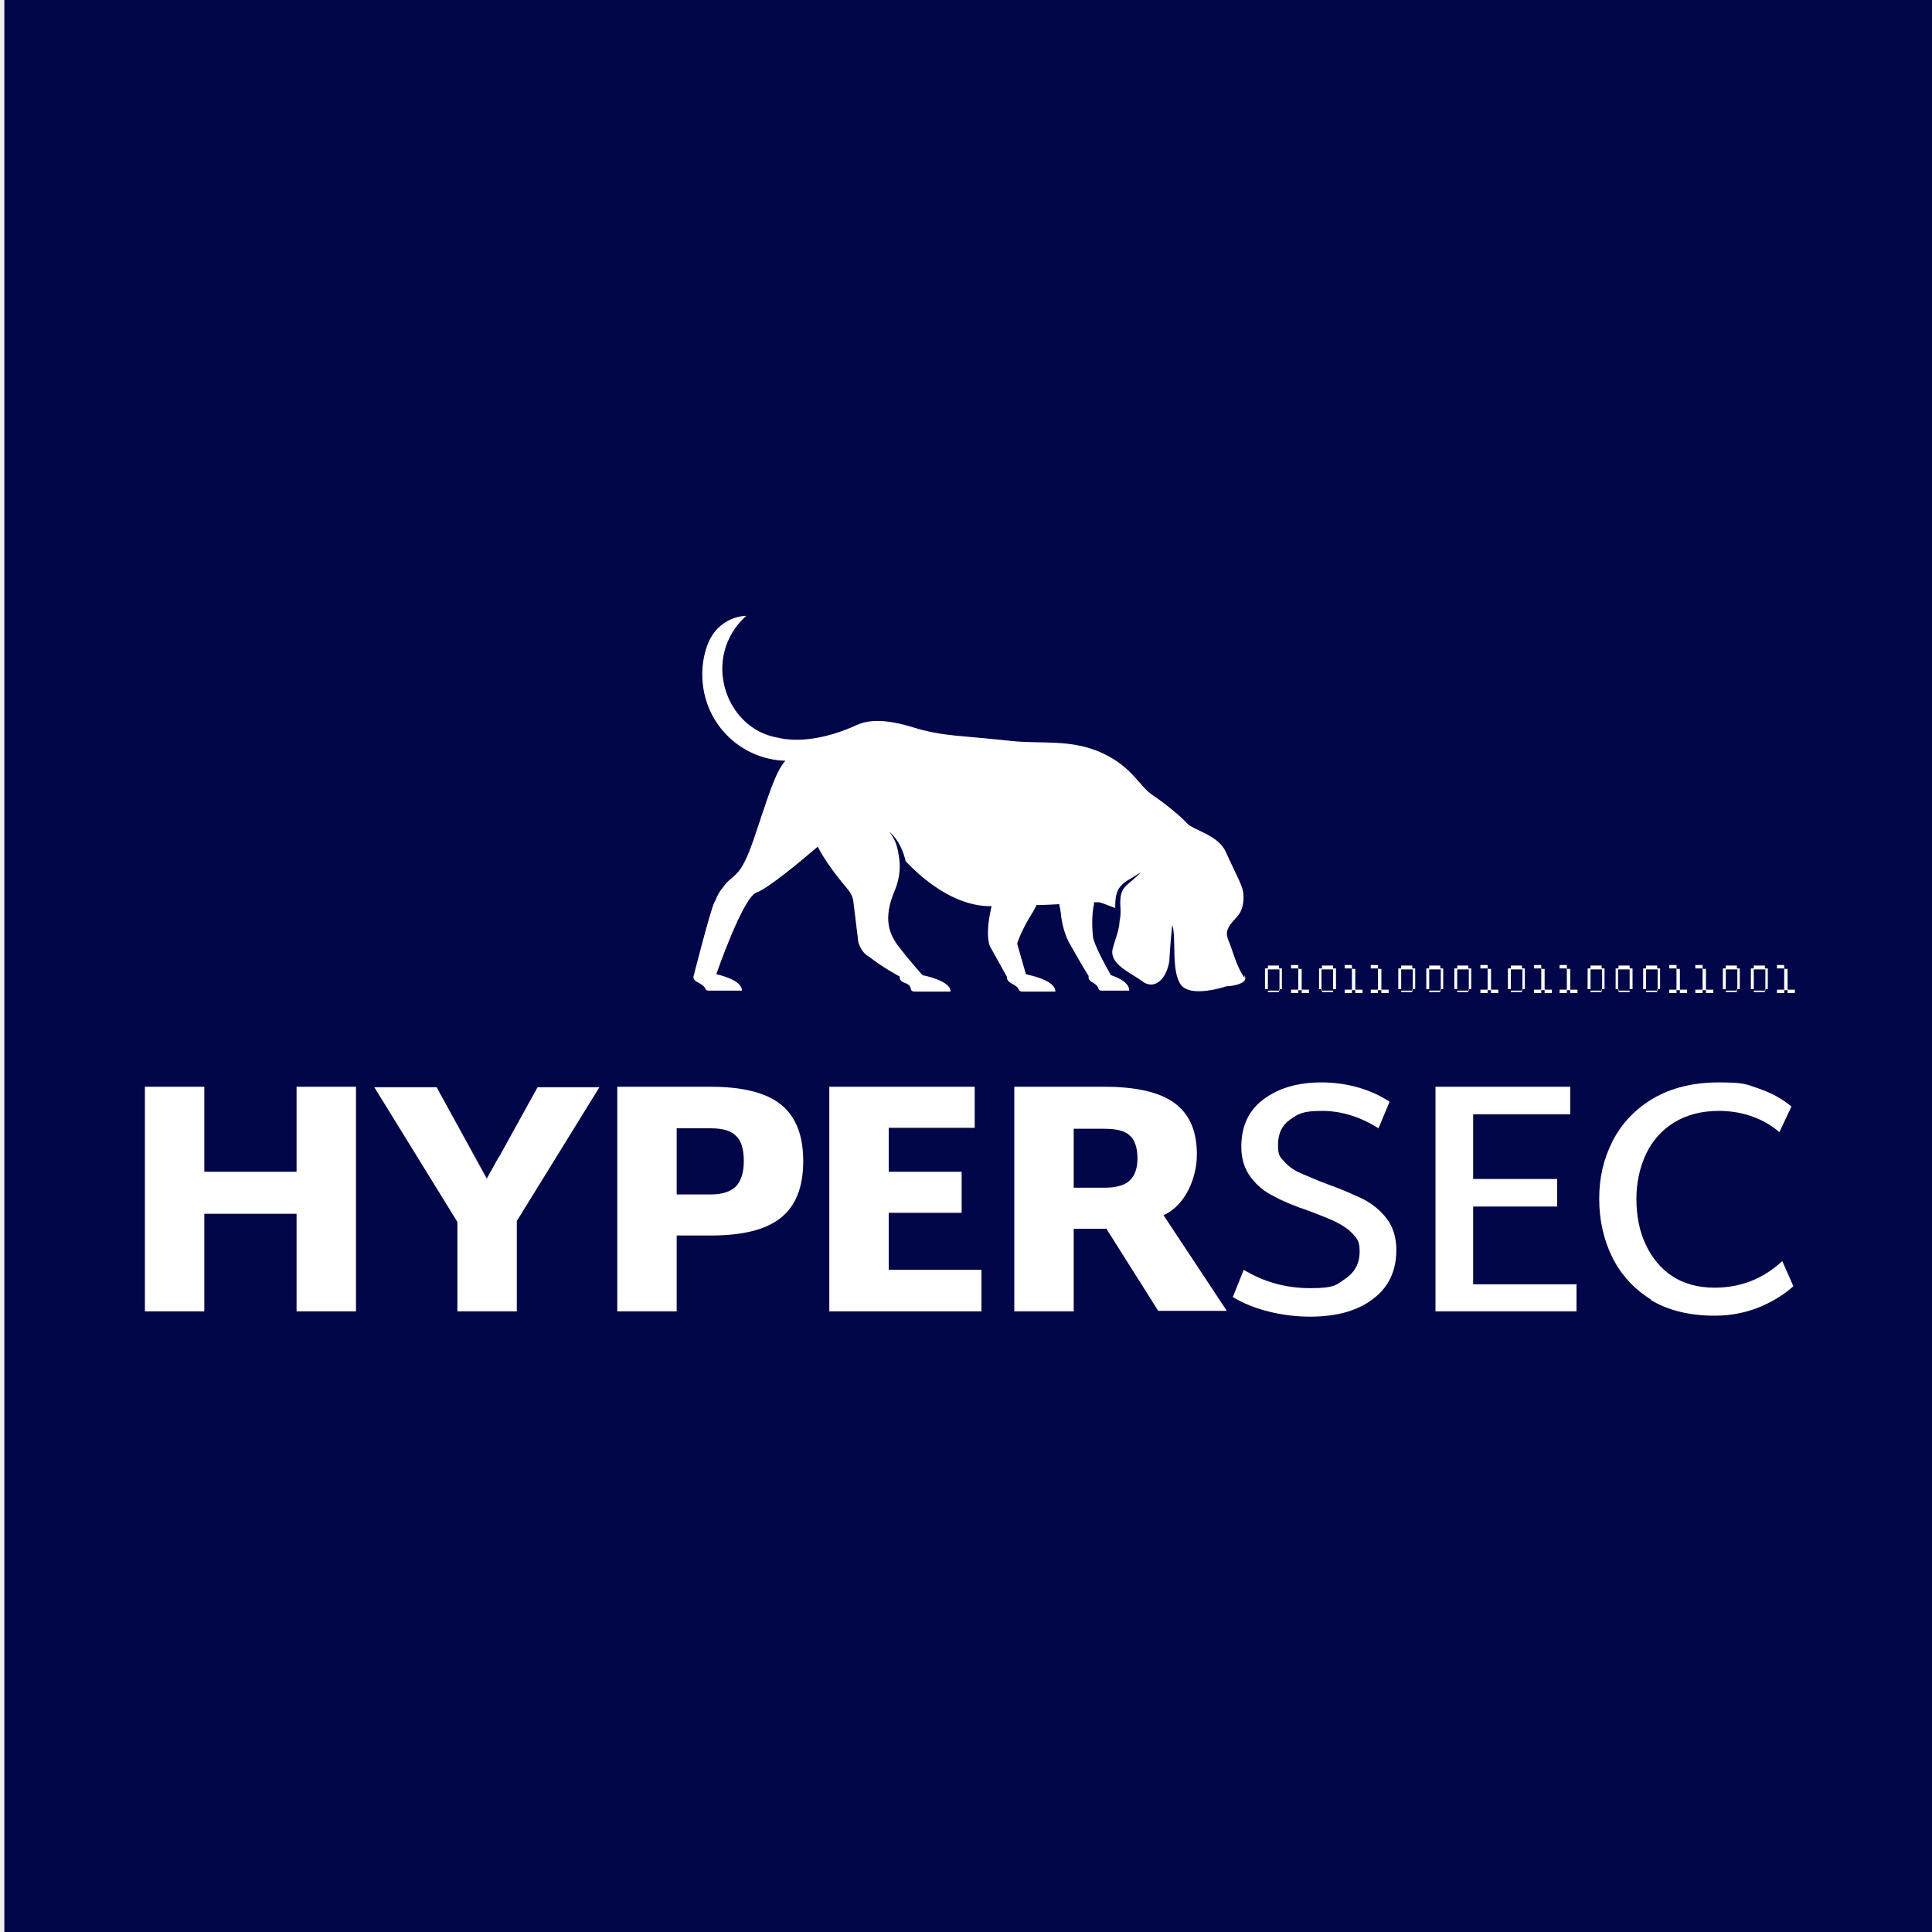
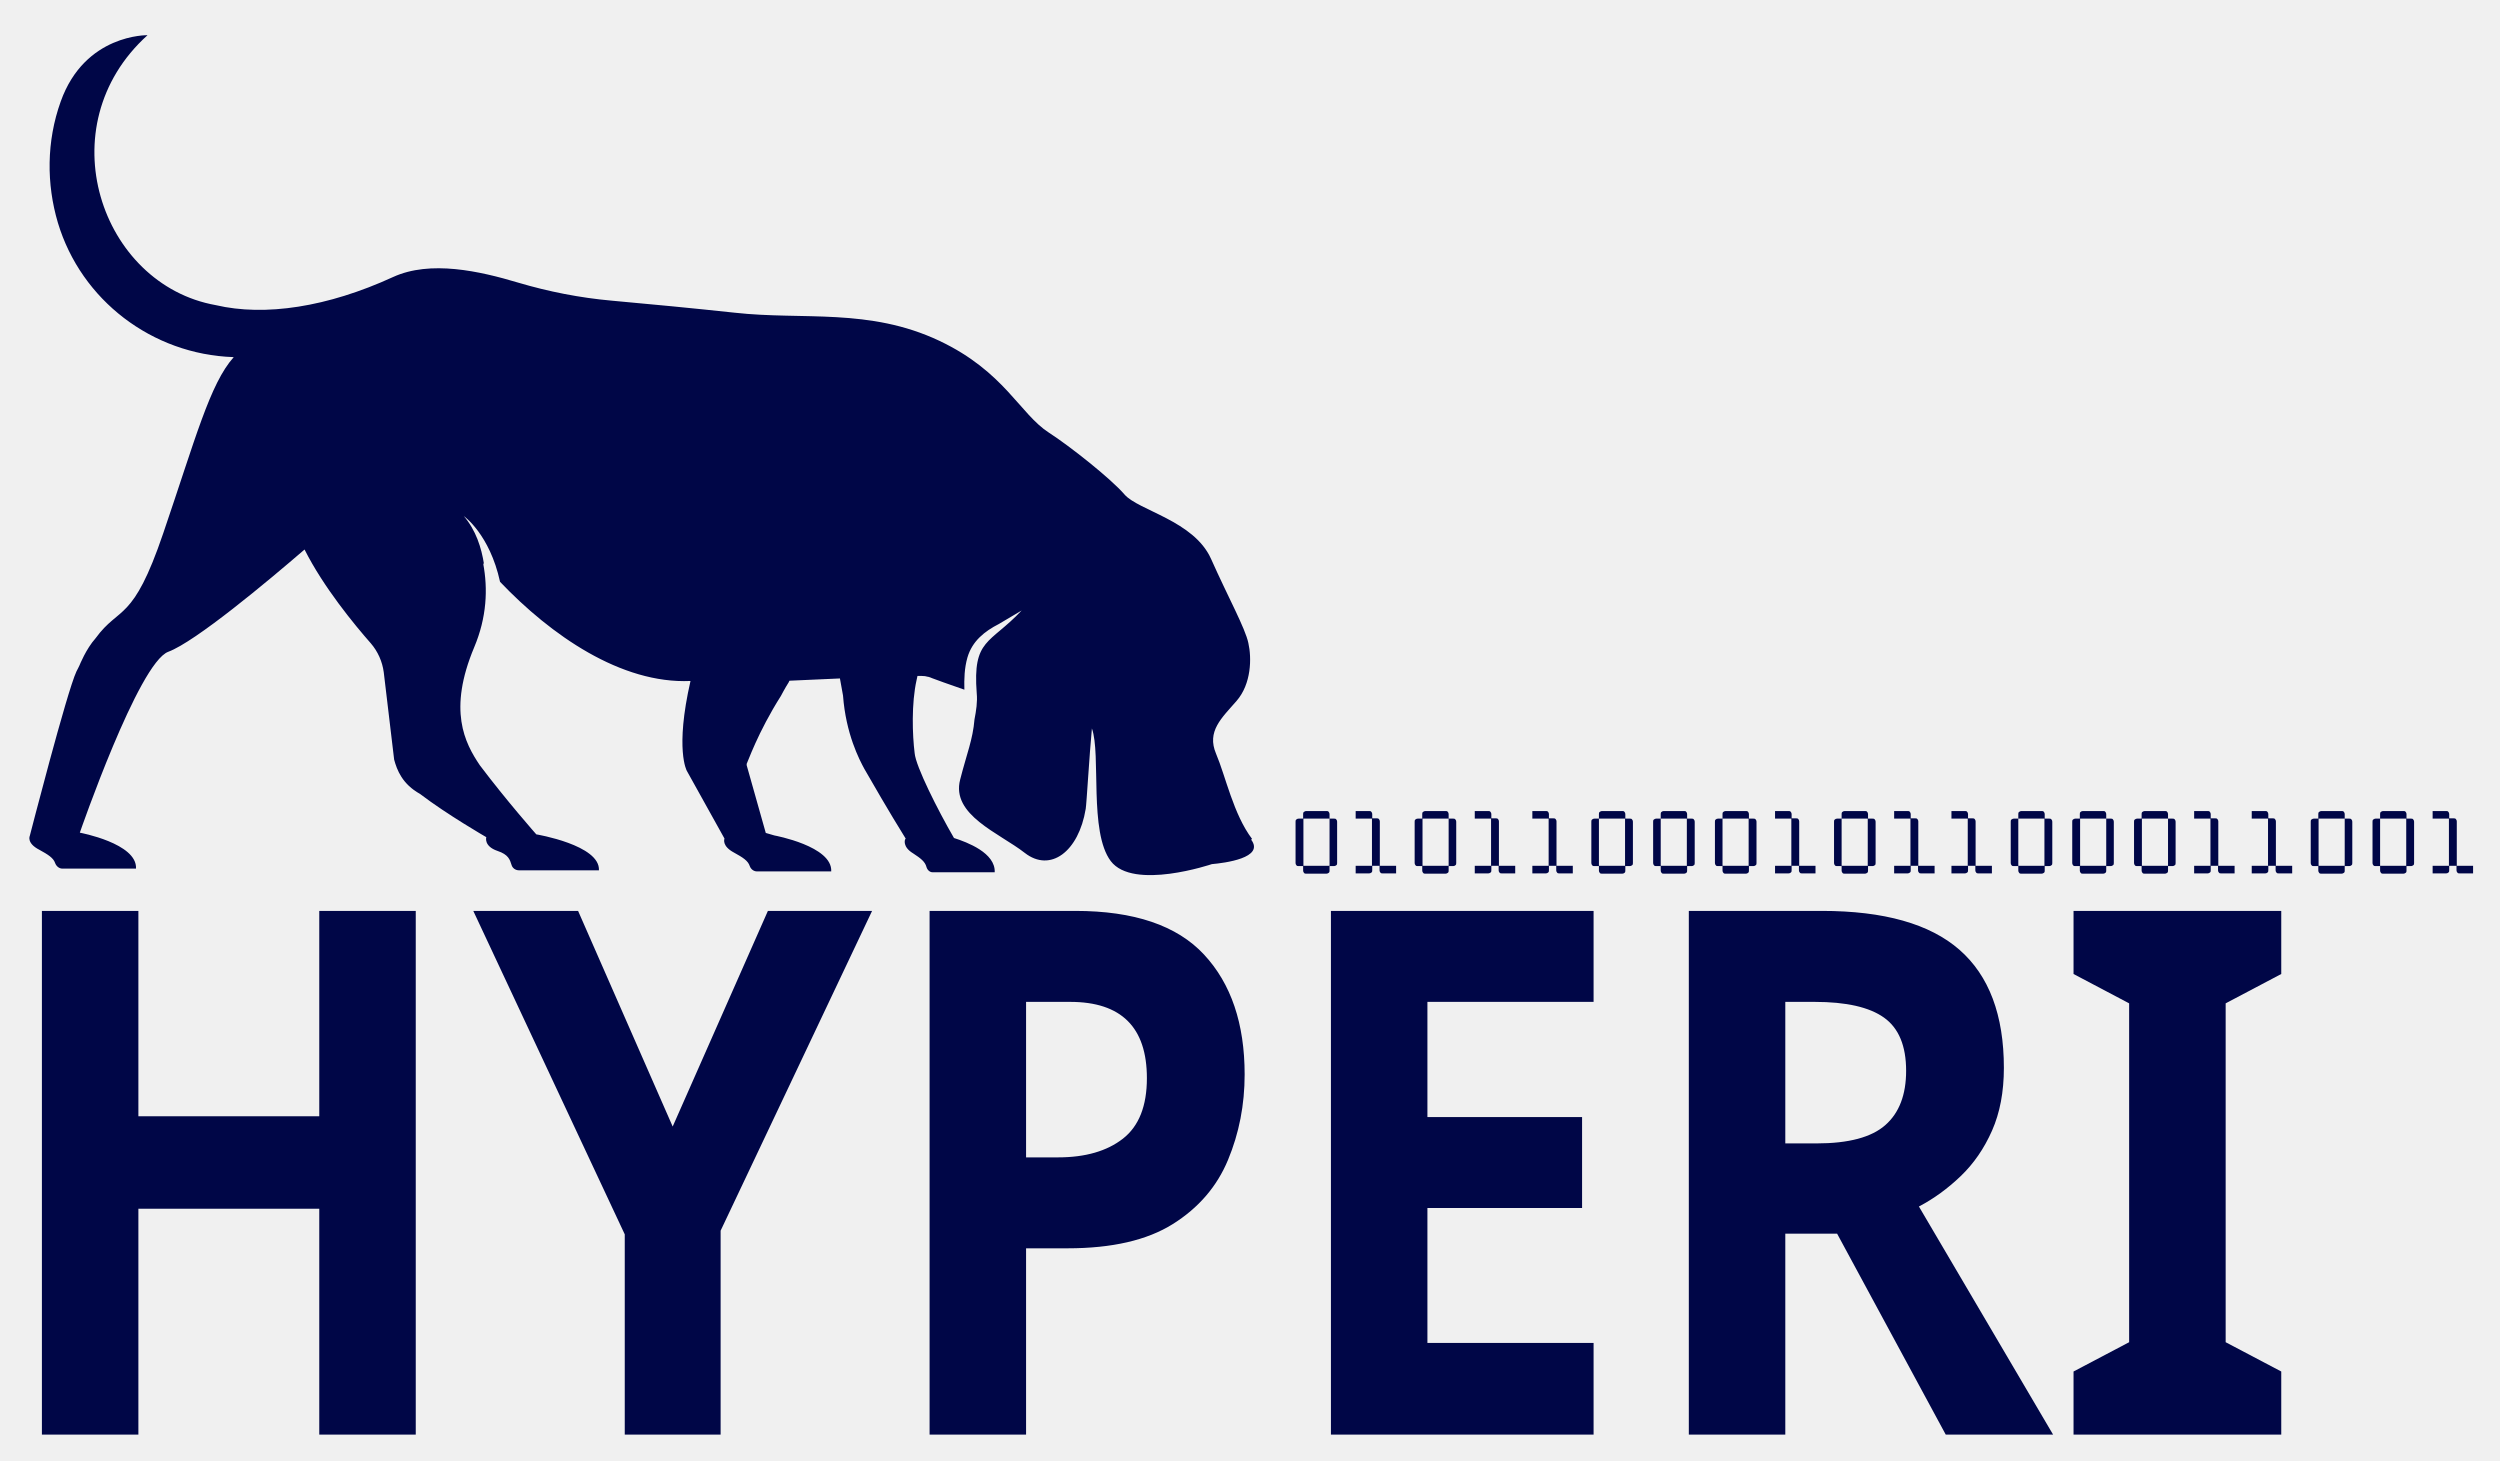
- <svg xmlns="http://www.w3.org/2000/svg" id="Layer_1" version="1.1" viewBox="0 0 400 400">
-   <defs>
-     <style>
+ <svg xmlns="http://www.w3.org/2000/svg" id="Layer_1" version="1.1" viewBox="0 0 890 520" width="890" height="520">
+   <defs id="defs1">
+     <rect x="264.989" y="320.694" width="419.089" height="197.831" id="rect31" />
+     <style id="style1">
      .st0 {
        fill: #000647;
      }
- 
-       .st1 {
-         fill: #fff;
-       }
    </style>
  </defs>
-   <rect class="st0" x=".9" y="0" width="399.9" height="400.1" />
-   <g>
-     <g>
-       <path class="st1" d="M264.6,199.9c0,0,.2,0,.2,0,0,0,0,.1,0,.2v.4h.4c0,0,.2,0,.2,0,0,0,0,.1,0,.2v3.9c0,0,0,.2,0,.2s-.1,0-.2,0h-.4v.4c0,0,0,.2,0,.2s-.1,0-.2,0h-1.9c0,0-.2,0-.2,0,0,0,0-.1,0-.2v-.4h-.4c0,0-.2,0-.2,0,0,0,0-.1,0-.2v-3.9c0,0,0-.2,0-.2s.1,0,.2,0h.4v-.4c0,0,0-.2,0-.2s.1,0,.2,0h1.9ZM264.9,205.1v-4.4h-2.4v4.4h2.4Z" />
-       <path class="st1" d="M268.9,200.6h.4c0,0,.2,0,.2,0,0,0,0,.1,0,.2v4.1h1.5v.7h-1.3c0,0-.2,0-.2,0,0,0,0-.1,0-.2v-.4h-.7v.4c0,0,0,.2,0,.2s-.1,0-.2,0h-1.3v-.7h1.5v-4.4h-1.5v-.7h1.3c0,0,.2,0,.2,0,0,0,0,.1,0,.2v.4Z" />
-       <path class="st1" d="M275.8,199.9c0,0,.2,0,.2,0,0,0,0,.1,0,.2v.4h.4c0,0,.2,0,.2,0,0,0,0,.1,0,.2v3.9c0,0,0,.2,0,.2s-.1,0-.2,0h-.4v.4c0,0,0,.2,0,.2s-.1,0-.2,0h-1.9c0,0-.2,0-.2,0,0,0,0-.1,0-.2v-.4h-.4c0,0-.2,0-.2,0,0,0,0-.1,0-.2v-3.9c0,0,0-.2,0-.2s.1,0,.2,0h.4v-.4c0,0,0-.2,0-.2s.1,0,.2,0h1.9ZM276,205.1v-4.4h-2.4v4.4h2.4Z" />
-       <path class="st1" d="M280,200.6h.4c0,0,.2,0,.2,0,0,0,0,.1,0,.2v4.1h1.5v.7h-1.3c0,0-.2,0-.2,0,0,0,0-.1,0-.2v-.4h-.7v.4c0,0,0,.2,0,.2s-.1,0-.2,0h-1.3v-.7h1.5v-4.4h-1.5v-.7h1.3c0,0,.2,0,.2,0,0,0,0,.1,0,.2v.4Z" />
-       <path class="st1" d="M285.4,200.6h.4c0,0,.2,0,.2,0,0,0,0,.1,0,.2v4.1h1.5v.7h-1.3c0,0-.2,0-.2,0,0,0,0-.1,0-.2v-.4h-.7v.4c0,0,0,.2,0,.2s-.1,0-.2,0h-1.3v-.7h1.5v-4.4h-1.5v-.7h1.3c0,0,.2,0,.2,0,0,0,0,.1,0,.2v.4Z" />
-       <path class="st1" d="M292.2,199.9c0,0,.2,0,.2,0,0,0,0,.1,0,.2v.4h.4c0,0,.2,0,.2,0,0,0,0,.1,0,.2v3.9c0,0,0,.2,0,.2s-.1,0-.2,0h-.4v.4c0,0,0,.2,0,.2s-.1,0-.2,0h-1.9c0,0-.2,0-.2,0,0,0,0-.1,0-.2v-.4h-.4c0,0-.2,0-.2,0,0,0,0-.1,0-.2v-3.9c0,0,0-.2,0-.2s.1,0,.2,0h.4v-.4c0,0,0-.2,0-.2s.1,0,.2,0h1.9ZM292.5,205.1v-4.4h-2.4v4.4h2.4Z" />
-       <path class="st1" d="M298,199.9c0,0,.2,0,.2,0,0,0,0,.1,0,.2v.4h.4c0,0,.2,0,.2,0,0,0,0,.1,0,.2v3.9c0,0,0,.2,0,.2s-.1,0-.2,0h-.4v.4c0,0,0,.2,0,.2s-.1,0-.2,0h-1.9c0,0-.2,0-.2,0,0,0,0-.1,0-.2v-.4h-.4c0,0-.2,0-.2,0,0,0,0-.1,0-.2v-3.9c0,0,0-.2,0-.2s.1,0,.2,0h.4v-.4c0,0,0-.2,0-.2s.1,0,.2,0h1.9ZM298.3,205.1v-4.4h-2.4v4.4h2.4Z" />
-       <path class="st1" d="M303.8,199.9c0,0,.2,0,.2,0,0,0,0,.1,0,.2v.4h.4c0,0,.2,0,.2,0,0,0,0,.1,0,.2v3.9c0,0,0,.2,0,.2s-.1,0-.2,0h-.4v.4c0,0,0,.2,0,.2s-.1,0-.2,0h-1.9c0,0-.2,0-.2,0,0,0,0-.1,0-.2v-.4h-.4c0,0-.2,0-.2,0,0,0,0-.1,0-.2v-3.9c0,0,0-.2,0-.2s.1,0,.2,0h.4v-.4c0,0,0-.2,0-.2s.1,0,.2,0h1.9ZM304.1,205.1v-4.4h-2.4v4.4h2.4Z" />
-       <path class="st1" d="M308.1,200.6h.4c0,0,.2,0,.2,0,0,0,0,.1,0,.2v4.1h1.5v.7h-1.3c0,0-.2,0-.2,0,0,0,0-.1,0-.2v-.4h-.7v.4c0,0,0,.2,0,.2s-.1,0-.2,0h-1.3v-.7h1.5v-4.4h-1.5v-.7h1.3c0,0,.2,0,.2,0,0,0,0,.1,0,.2v.4Z" />
-       <path class="st1" d="M314.9,199.9c0,0,.2,0,.2,0,0,0,0,.1,0,.2v.4h.4c0,0,.2,0,.2,0,0,0,0,.1,0,.2v3.9c0,0,0,.2,0,.2s-.1,0-.2,0h-.4v.4c0,0,0,.2,0,.2s-.1,0-.2,0h-1.9c0,0-.2,0-.2,0,0,0,0-.1,0-.2v-.4h-.4c0,0-.2,0-.2,0,0,0,0-.1,0-.2v-3.9c0,0,0-.2,0-.2s.1,0,.2,0h.4v-.4c0,0,0-.2,0-.2s.1,0,.2,0h1.9ZM315.2,205.1v-4.4h-2.4v4.4h2.4Z" />
-       <path class="st1" d="M319.2,200.6h.4c0,0,.2,0,.2,0,0,0,0,.1,0,.2v4.1h1.5v.7h-1.3c0,0-.2,0-.2,0,0,0,0-.1,0-.2v-.4h-.7v.4c0,0,0,.2,0,.2s-.1,0-.2,0h-1.3v-.7h1.5v-4.4h-1.5v-.7h1.3c0,0,.2,0,.2,0,0,0,0,.1,0,.2v.4Z" />
-       <path class="st1" d="M324.5,200.6h.4c0,0,.2,0,.2,0,0,0,0,.1,0,.2v4.1h1.5v.7h-1.3c0,0-.2,0-.2,0,0,0,0-.1,0-.2v-.4h-.7v.4c0,0,0,.2,0,.2s-.1,0-.2,0h-1.3v-.7h1.5v-4.4h-1.5v-.7h1.3c0,0,.2,0,.2,0,0,0,0,.1,0,.2v.4Z" />
-       <path class="st1" d="M331.4,199.9c0,0,.2,0,.2,0,0,0,0,.1,0,.2v.4h.4c0,0,.2,0,.2,0,0,0,0,.1,0,.2v3.9c0,0,0,.2,0,.2s-.1,0-.2,0h-.4v.4c0,0,0,.2,0,.2s-.1,0-.2,0h-1.9c0,0-.2,0-.2,0,0,0,0-.1,0-.2v-.4h-.4c0,0-.2,0-.2,0,0,0,0-.1,0-.2v-3.9c0,0,0-.2,0-.2s.1,0,.2,0h.4v-.4c0,0,0-.2,0-.2s.1,0,.2,0h1.9ZM331.7,205.1v-4.4h-2.4v4.4h2.4Z" />
-       <path class="st1" d="M337.2,199.9c0,0,.2,0,.2,0,0,0,0,.1,0,.2v.4h.4c0,0,.2,0,.2,0,0,0,0,.1,0,.2v3.9c0,0,0,.2,0,.2s-.1,0-.2,0h-.4v.4c0,0,0,.2,0,.2s-.1,0-.2,0h-1.9c0,0-.2,0-.2,0,0,0,0-.1,0-.2v-.4h-.4c0,0-.2,0-.2,0,0,0,0-.1,0-.2v-3.9c0,0,0-.2,0-.2s.1,0,.2,0h.4v-.4c0,0,0-.2,0-.2s.1,0,.2,0h1.9ZM337.4,205.1v-4.4h-2.4v4.4h2.4Z" />
-       <path class="st1" d="M342.9,199.9c0,0,.2,0,.2,0,0,0,0,.1,0,.2v.4h.4c0,0,.2,0,.2,0,0,0,0,.1,0,.2v3.9c0,0,0,.2,0,.2s-.1,0-.2,0h-.4v.4c0,0,0,.2,0,.2s-.1,0-.2,0h-1.9c0,0-.2,0-.2,0,0,0,0-.1,0-.2v-.4h-.4c0,0-.2,0-.2,0,0,0,0-.1,0-.2v-3.9c0,0,0-.2,0-.2s.1,0,.2,0h.4v-.4c0,0,0-.2,0-.2s.1,0,.2,0h1.9ZM343.2,205.1v-4.4h-2.4v4.4h2.4Z" />
-       <path class="st1" d="M347.2,200.6h.4c0,0,.2,0,.2,0,0,0,0,.1,0,.2v4.1h1.5v.7h-1.3c0,0-.2,0-.2,0,0,0,0-.1,0-.2v-.4h-.7v.4c0,0,0,.2,0,.2s-.1,0-.2,0h-1.3v-.7h1.5v-4.4h-1.5v-.7h1.3c0,0,.2,0,.2,0,0,0,0,.1,0,.2v.4Z" />
-       <path class="st1" d="M352.6,200.6h.4c0,0,.2,0,.2,0,0,0,0,.1,0,.2v4.1h1.5v.7h-1.3c0,0-.2,0-.2,0,0,0,0-.1,0-.2v-.4h-.7v.4c0,0,0,.2,0,.2s-.1,0-.2,0h-1.3v-.7h1.5v-4.4h-1.5v-.7h1.3c0,0,.2,0,.2,0,0,0,0,.1,0,.2v.4Z" />
-       <path class="st1" d="M359.4,199.9c0,0,.2,0,.2,0,0,0,0,.1,0,.2v.4h.4c0,0,.2,0,.2,0,0,0,0,.1,0,.2v3.9c0,0,0,.2,0,.2s-.1,0-.2,0h-.4v.4c0,0,0,.2,0,.2s-.1,0-.2,0h-1.9c0,0-.2,0-.2,0,0,0,0-.1,0-.2v-.4h-.4c0,0-.2,0-.2,0,0,0,0-.1,0-.2v-3.9c0,0,0-.2,0-.2s.1,0,.2,0h.4v-.4c0,0,0-.2,0-.2s.1,0,.2,0h1.9ZM359.7,205.1v-4.4h-2.4v4.4h2.4Z" />
-       <path class="st1" d="M365.2,199.9c0,0,.2,0,.2,0,0,0,0,.1,0,.2v.4h.4c0,0,.2,0,.2,0,0,0,0,.1,0,.2v3.9c0,0,0,.2,0,.2s-.1,0-.2,0h-.4v.4c0,0,0,.2,0,.2s-.1,0-.2,0h-1.9c0,0-.2,0-.2,0,0,0,0-.1,0-.2v-.4h-.4c0,0-.2,0-.2,0,0,0,0-.1,0-.2v-3.9c0,0,0-.2,0-.2s.1,0,.2,0h.4v-.4c0,0,0-.2,0-.2s.1,0,.2,0h1.9ZM365.5,205.1v-4.4h-2.4v4.4h2.4Z" />
-       <path class="st1" d="M369.5,200.6h.4c0,0,.2,0,.2,0,0,0,0,.1,0,.2v4.1h1.5v.7h-1.3c0,0-.2,0-.2,0,0,0,0-.1,0-.2v-.4h-.7v.4c0,0,0,.2,0,.2s-.1,0-.2,0h-1.3v-.7h1.5v-4.4h-1.5v-.7h1.3c0,0,.2,0,.2,0,0,0,0,.1,0,.2v.4Z" />
-     </g>
-     <g>
-       <path class="st1" d="M73.7,225v46.5h-12.3v-20.2h-19.1v20.2h-12.3v-46.5h12.3v17.6h19.1v-17.6h12.3Z" />
-       <path class="st1" d="M107,252.8v18.7h-12.3v-18.5l-17.2-27.9h12.9l10.4,19,10.5-19h12.8l-17.1,27.7Z" />
-       <path class="st1" d="M161.7,228.7c3.1,2.5,4.6,6.4,4.6,11.7s-1.5,9.2-4.6,11.7c-3.1,2.5-7.9,3.7-14.6,3.7h-7v15.7h-12.3v-46.5h19.3c6.6,0,11.5,1.2,14.6,3.7ZM152.4,245.6c1-1.1,1.6-2.8,1.6-5.2s-.5-4.2-1.6-5.2c-1-1.1-2.8-1.6-5.3-1.6h-7v13.7h7c2.5,0,4.2-.6,5.3-1.7Z" />
-       <path class="st1" d="M203.2,263v8.5h-31.5v-46.5h30.1v8.5h-17.8v9.1h15.1v8.5h-15.1v11.8h19.2Z" />
-       <path class="st1" d="M228.9,254.4h-6.6v17.1h-12.3v-46.5h18.6c6.6,0,11.5,1.1,14.6,3.4,3.1,2.3,4.6,5.8,4.6,10.6s-2.3,10.5-6.9,12.6l13.1,19.8h-14.2l-10.8-17.1ZM222.4,245.9h6.3c2.4,0,4.2-.5,5.2-1.5,1.1-1,1.6-2.6,1.6-4.6s-.5-3.8-1.6-4.7c-1-1-2.8-1.4-5.3-1.4h-6.3v12.3Z" />
-       <g>
-         <path class="st1" d="M255.3,268.4l2.2-5.5c4.1,2.5,8.7,3.8,13.8,3.8s5.4-.7,7.3-2c1.9-1.3,2.9-3.2,2.9-5.5s-.5-2.7-1.4-3.7c-.9-1-2.1-1.8-3.5-2.5-1.4-.7-3.3-1.4-5.6-2.3-3-1-5.4-2-7.2-3-1.9-.9-3.5-2.2-4.8-3.9-1.3-1.7-2-3.8-2-6.4,0-4.2,1.5-7.5,4.6-9.8,3.1-2.3,7-3.5,12-3.5s10,1.3,14.1,4l-2.3,5.5c-3.8-2.4-7.7-3.6-11.7-3.6s-4.9.6-6.6,1.8c-1.7,1.2-2.5,2.9-2.5,5.2s.4,2.5,1.3,3.5c.9,1,2,1.8,3.4,2.4,1.4.6,3.2,1.4,5.6,2.3,3.1,1.1,5.5,2.2,7.4,3.1,1.9,1,3.5,2.3,4.8,4,1.3,1.7,2,3.9,2,6.5,0,4.3-1.6,7.7-4.8,10.1-3.2,2.5-7.6,3.7-13.1,3.7s-11.7-1.4-16-4.1Z" />
-         <path class="st1" d="M326.4,265.8v5.7h-29.2v-46.5h27.9v5.7h-20.1v13.4h17.4v5.7h-17.4v16.1h21.5Z" />
-         <path class="st1" d="M341.9,269.1c-3.6-2.2-6.3-5.2-8.1-8.8-1.8-3.7-2.7-7.7-2.7-12.1s.9-8.3,2.8-12c1.9-3.7,4.7-6.6,8.4-8.8,3.8-2.2,8.3-3.3,13.6-3.3s5.7.4,8.3,1.3c2.6.9,4.8,2.1,6.7,3.7l-2.5,5.3c-1.5-1.3-3.3-2.4-5.5-3.2-2.2-.8-4.5-1.2-7-1.2-3.6,0-6.7.8-9.3,2.4-2.6,1.6-4.5,3.8-5.8,6.5-1.3,2.8-2,5.9-2,9.3s.6,6.7,1.9,9.4c1.3,2.8,3.1,5,5.5,6.6,2.4,1.6,5.4,2.4,8.8,2.4,5.3,0,10-1.8,14-5.5l2.3,5.2c-2,1.8-4.5,3.3-7.2,4.4-2.8,1.1-5.8,1.7-9.1,1.7-5.2,0-9.7-1.1-13.3-3.3Z" />
-       </g>
-       <polygon class="st1" points="103.3 239.5 100.8 244 90.4 225 104.9 251.4 103.3 239.5" />
-     </g>
-     <g>
-       <path class="st1" d="M214.5,187.7c0,0,0,.1,0,.2,0,0,0-.1.1-.2,0,0,0,0,0,0Z" />
-       <path class="st1" d="M257.7,202.5c-1.7-2.3-2.5-5.8-3.4-7.9-.9-2.1.5-3.3,1.9-4.9,1.4-1.6,1.4-4,1.1-5.4s-1.9-4.3-3.5-7.9c-1.6-3.6-6.8-4.5-8.1-6-1.3-1.5-5.1-4.5-7.1-5.8-2.7-1.8-4.1-5.7-10.2-8.6-6.6-3.1-12.7-1.9-19.1-2.6-3.6-.4-8.2-.8-11.5-1.1-3-.3-5.9-.8-8.7-1.7-3.6-1.1-8.2-2.1-11.7-.5-6.1,2.8-12,3.7-16.5,2.6-10.8-1.9-15.8-16.7-6.4-25.2,0,0-5.8-.1-8.1,6.2-1.3,3.7-1.3,7.7-.2,11.3,2.2,7.2,8.8,12.3,16.4,12.5h0c-2.2,2.5-3.6,7.6-6.6,16.4-2.9,8.4-4.1,6.7-6.3,9.8-.9,1-1.5,2.5-1.5,2.5,0,.2-.2.4-.3.6-.9,1.9-4.3,15.3-4.3,15.3,0,0-.3.7.9,1.3.8.4,1.3.8,1.5,1.2,0,.3.4.5.7.5h6.9c.1-2.3-5.3-3.4-5.3-3.4,0,0,5.5-15.9,8.3-16.9,2.5-.9,9.3-6.6,12.7-9.5,1.8,3.5,4.7,7,6.2,8.8.7.8,1.1,1.7,1.2,2.7l1,8.2c.3,1,.8,2.3,2.4,3.2,2.5,2,6.2,4,6.2,4,0,0-.3.8,1,1.3,1,.3,1.2.8,1.3,1.3,0,.3.4.5.7.5h7.5c.1-2.3-5.8-3.4-5.8-3.4,0,0-2.8-3.1-5.3-6.4-1.4-2.1-3-5.1-.5-11,1.2-2.8,1.3-5.5.8-7.8h0s0,0,0,0c-.2-1.5-.8-3.2-1.9-4.5,0,0,2.4,1.7,3.4,6.1,4.7,5,11.3,9.5,17.8,9.3-1.5,6.4-.3,8.4-.3,8.4l3.5,6.3c0,0-.2.7.9,1.3.8.4,1.3.8,1.5,1.2,0,.3.4.5.7.5h6.9c.1-2.3-5.3-3.4-5.3-3.4,0,0-.3-.1-.8-.2l-1.8-6.3h0c0-.2,1-3.1,3.2-6.5,0,0,.4-.7.7-1.3,0,0,0-.1,0-.2,0,0,0,0,0,0,.8-1.3,1.9-3.4,2.3-5.3,0,0-2,3-2.8,5.3,1.9,0,5.3-.2,5.3-.2l.3,1.6c.3,3.6,1.5,6,2,6.8.5.9,2.3,4.1,3.8,6.5,0,0,0,0,0,0,0,0-.3.7.8,1.3.7.4,1.1.8,1.2,1.2,0,.3.3.5.6.5h5.8c0-1.8-2.6-2.8-3.8-3.2-1.5-2.6-3.6-6.7-3.7-7.9-.2-1.7-.3-4.6.2-6.8v-.4h.4c.2,0,.4,0,.6,0h0c.1,0,.2,0,.4.1.1,0,1.7.6,3,1.1,0-1,0-2,.3-3,.4-1.5,1.6-2.4,2.9-3.1.7-.4,1.4-.9,2.1-1.3-3,3.2-4.6,2.6-4.2,7.7,0,.8,0,1.6-.2,2.4-.1,1.9-.7,3.1-1.4,5.6-.9,3.3,3.6,5,6,6.8,2.4,1.9,5,0,5.7-4.1,0-.4.3-5,.6-7.5.9,2.4-.3,9.6,1.8,12.4,2.1,2.8,9.4.3,9.4.3,1.2,0,4.9-.6,3.7-2.3Z" />
-     </g>
+   <g id="g20" transform="translate(-739.7831,-163.4707)">
+     <path class="st0" d="m 1212,452.2 c 0.3,0 0.6,0 0.8,0.3 0.2,0.2 0.3,0.5 0.3,0.8 v 1.6 h 1.6 c 0.3,0 0.6,0 0.8,0.3 0.2,0.2 0.3,0.5 0.3,0.8 v 14.7 c 0,0.3 0,0.6 -0.3,0.8 -0.3,0.2 -0.5,0.3 -0.8,0.3 h -1.6 v 1.6 c 0,0.3 0,0.6 -0.3,0.8 -0.3,0.2 -0.5,0.3 -0.8,0.3 h -7.2 c -0.3,0 -0.6,0 -0.8,-0.3 -0.2,-0.2 -0.3,-0.5 -0.3,-0.8 v -1.6 h -1.6 c -0.3,0 -0.6,0 -0.8,-0.3 -0.2,-0.2 -0.3,-0.5 -0.3,-0.8 V 456 c 0,-0.3 0,-0.6 0.3,-0.8 0.2,-0.2 0.5,-0.3 0.8,-0.3 h 1.6 v -1.6 c 0,-0.3 0,-0.6 0.3,-0.8 0.3,-0.2 0.5,-0.3 0.8,-0.3 z m 1.1,19.5 v -16.8 h -9.3 v 16.8 z" id="path1" />
+     <path class="st0" d="m 1228.3,454.8 h 1.6 c 0.3,0 0.6,0 0.8,0.3 0.2,0.2 0.3,0.5 0.3,0.8 v 15.8 h 5.8 v 2.7 h -4.8 c -0.3,0 -0.6,0 -0.8,-0.3 -0.2,-0.2 -0.3,-0.5 -0.3,-0.8 v -1.6 h -2.6 v 1.6 c 0,0.3 0,0.6 -0.3,0.8 -0.3,0.2 -0.5,0.3 -0.8,0.3 h -4.8 v -2.7 h 5.8 v -16.8 h -5.8 v -2.7 h 4.8 c 0.3,0 0.6,0 0.8,0.3 0.2,0.2 0.3,0.5 0.3,0.8 v 1.6 z" id="path2" />
+     <path class="st0" d="m 1254.4,452.2 c 0.3,0 0.6,0 0.8,0.3 0.2,0.2 0.3,0.5 0.3,0.8 v 1.6 h 1.6 c 0.3,0 0.6,0 0.8,0.3 0.2,0.2 0.3,0.5 0.3,0.8 v 14.7 c 0,0.3 0,0.6 -0.3,0.8 -0.2,0.2 -0.5,0.3 -0.8,0.3 h -1.6 v 1.6 c 0,0.3 0,0.6 -0.3,0.8 -0.3,0.2 -0.5,0.3 -0.8,0.3 h -7.2 c -0.3,0 -0.6,0 -0.8,-0.3 -0.2,-0.2 -0.3,-0.5 -0.3,-0.8 v -1.6 h -1.6 c -0.3,0 -0.6,0 -0.8,-0.3 -0.2,-0.2 -0.3,-0.5 -0.3,-0.8 V 456 c 0,-0.3 0,-0.6 0.3,-0.8 0.2,-0.2 0.5,-0.3 0.8,-0.3 h 1.6 v -1.6 c 0,-0.3 0,-0.6 0.3,-0.8 0.3,-0.2 0.5,-0.3 0.8,-0.3 z m 1.1,19.5 v -16.8 h -9.3 v 16.8 z" id="path3" />
+     <path class="st0" d="m 1270.7,454.8 h 1.6 c 0.3,0 0.6,0 0.8,0.3 0.2,0.2 0.3,0.5 0.3,0.8 v 15.8 h 5.8 v 2.7 h -4.8 c -0.3,0 -0.6,0 -0.8,-0.3 -0.2,-0.2 -0.3,-0.5 -0.3,-0.8 v -1.6 h -2.6 v 1.6 c 0,0.3 0,0.6 -0.3,0.8 -0.3,0.2 -0.5,0.3 -0.8,0.3 h -4.8 v -2.7 h 5.8 v -16.8 h -5.8 v -2.7 h 4.8 c 0.3,0 0.6,0 0.8,0.3 0.2,0.2 0.3,0.5 0.3,0.8 v 1.6 z" id="path4" />
+     <path class="st0" d="m 1291.2,454.8 h 1.6 c 0.3,0 0.6,0 0.8,0.3 0.2,0.2 0.3,0.5 0.3,0.8 v 15.8 h 5.8 v 2.7 h -4.8 c -0.3,0 -0.6,0 -0.8,-0.3 -0.2,-0.2 -0.3,-0.5 -0.3,-0.8 v -1.6 h -2.6 v 1.6 c 0,0.3 0,0.6 -0.3,0.8 -0.2,0.2 -0.5,0.3 -0.8,0.3 h -4.8 v -2.7 h 5.8 v -16.8 h -5.8 v -2.7 h 4.8 c 0.3,0 0.6,0 0.8,0.3 0.2,0.2 0.3,0.5 0.3,0.8 v 1.6 z" id="path5" />
+     <path class="st0" d="m 1317.3,452.2 c 0.3,0 0.6,0 0.8,0.3 0.2,0.2 0.3,0.5 0.3,0.8 v 1.6 h 1.6 c 0.3,0 0.6,0 0.8,0.3 0.2,0.2 0.3,0.5 0.3,0.8 v 14.7 c 0,0.3 0,0.6 -0.3,0.8 -0.3,0.2 -0.5,0.3 -0.8,0.3 h -1.6 v 1.6 c 0,0.3 0,0.6 -0.3,0.8 -0.2,0.2 -0.5,0.3 -0.8,0.3 h -7.2 c -0.3,0 -0.6,0 -0.8,-0.3 -0.2,-0.2 -0.3,-0.5 -0.3,-0.8 v -1.6 h -1.6 c -0.3,0 -0.6,0 -0.8,-0.3 -0.2,-0.2 -0.3,-0.5 -0.3,-0.8 V 456 c 0,-0.3 0,-0.6 0.3,-0.8 0.2,-0.2 0.5,-0.3 0.8,-0.3 h 1.6 v -1.6 c 0,-0.3 0,-0.6 0.3,-0.8 0.3,-0.2 0.5,-0.3 0.8,-0.3 z m 1,19.5 v -16.8 h -9.3 v 16.8 z" id="path6" />
+     <path class="st0" d="m 1339.3,452.2 c 0.3,0 0.6,0 0.8,0.3 0.2,0.2 0.3,0.5 0.3,0.8 v 1.6 h 1.6 c 0.3,0 0.6,0 0.8,0.3 0.2,0.2 0.3,0.5 0.3,0.8 v 14.7 c 0,0.3 0,0.6 -0.3,0.8 -0.2,0.2 -0.5,0.3 -0.8,0.3 h -1.6 v 1.6 c 0,0.3 0,0.6 -0.3,0.8 -0.2,0.2 -0.5,0.3 -0.8,0.3 h -7.2 c -0.3,0 -0.6,0 -0.8,-0.3 -0.2,-0.2 -0.3,-0.5 -0.3,-0.8 v -1.6 h -1.6 c -0.3,0 -0.6,0 -0.8,-0.3 -0.2,-0.2 -0.3,-0.5 -0.3,-0.8 V 456 c 0,-0.3 0,-0.6 0.3,-0.8 0.3,-0.2 0.5,-0.3 0.8,-0.3 h 1.6 v -1.6 c 0,-0.3 0,-0.6 0.3,-0.8 0.2,-0.2 0.5,-0.3 0.8,-0.3 z m 1,19.5 v -16.8 h -9.3 v 16.8 z" id="path7" />
+     <path class="st0" d="m 1361.3,452.2 c 0.3,0 0.6,0 0.8,0.3 0.2,0.2 0.3,0.5 0.3,0.8 v 1.6 h 1.6 c 0.3,0 0.6,0 0.8,0.3 0.2,0.2 0.3,0.5 0.3,0.8 v 14.7 c 0,0.3 0,0.6 -0.3,0.8 -0.3,0.2 -0.5,0.3 -0.8,0.3 h -1.6 v 1.6 c 0,0.3 0,0.6 -0.3,0.8 -0.2,0.2 -0.5,0.3 -0.8,0.3 h -7.2 c -0.3,0 -0.6,0 -0.8,-0.3 -0.2,-0.2 -0.3,-0.5 -0.3,-0.8 v -1.6 h -1.6 c -0.3,0 -0.6,0 -0.8,-0.3 -0.2,-0.2 -0.3,-0.5 -0.3,-0.8 V 456 c 0,-0.3 0,-0.6 0.3,-0.8 0.2,-0.2 0.5,-0.3 0.8,-0.3 h 1.6 v -1.6 c 0,-0.3 0,-0.6 0.3,-0.8 0.3,-0.2 0.5,-0.3 0.8,-0.3 z m 1,19.5 v -16.8 h -9.3 v 16.8 z" id="path8" />
+     <path class="st0" d="m 1377.6,454.8 h 1.6 c 0.3,0 0.6,0 0.8,0.3 0.2,0.2 0.3,0.5 0.3,0.8 v 15.8 h 5.8 v 2.7 h -4.8 c -0.3,0 -0.6,0 -0.8,-0.3 -0.2,-0.2 -0.3,-0.5 -0.3,-0.8 v -1.6 h -2.6 v 1.6 c 0,0.3 0,0.6 -0.3,0.8 -0.2,0.2 -0.5,0.3 -0.8,0.3 h -4.8 v -2.7 h 5.8 v -16.8 h -5.8 v -2.7 h 4.8 c 0.3,0 0.6,0 0.8,0.3 0.2,0.2 0.3,0.5 0.3,0.8 v 1.6 z" id="path9" />
+     <path class="st0" d="m 1403.7,452.2 c 0.3,0 0.6,0 0.8,0.3 0.2,0.2 0.3,0.5 0.3,0.8 v 1.6 h 1.6 c 0.3,0 0.6,0 0.8,0.3 0.2,0.2 0.3,0.5 0.3,0.8 v 14.7 c 0,0.3 0,0.6 -0.3,0.8 -0.3,0.2 -0.5,0.3 -0.8,0.3 h -1.6 v 1.6 c 0,0.3 0,0.6 -0.3,0.8 -0.3,0.2 -0.5,0.3 -0.8,0.3 h -7.2 c -0.3,0 -0.6,0 -0.8,-0.3 -0.2,-0.2 -0.3,-0.5 -0.3,-0.8 v -1.6 h -1.6 c -0.3,0 -0.6,0 -0.8,-0.3 -0.2,-0.2 -0.3,-0.5 -0.3,-0.8 V 456 c 0,-0.3 0,-0.6 0.3,-0.8 0.2,-0.2 0.5,-0.3 0.8,-0.3 h 1.6 v -1.6 c 0,-0.3 0,-0.6 0.3,-0.8 0.2,-0.2 0.5,-0.3 0.8,-0.3 z m 1,19.5 v -16.8 h -9.3 v 16.8 z" id="path10" />
+     <path class="st0" d="m 1420,454.8 h 1.6 c 0.3,0 0.6,0 0.8,0.3 0.2,0.2 0.3,0.5 0.3,0.8 v 15.8 h 5.8 v 2.7 h -4.8 c -0.3,0 -0.6,0 -0.8,-0.3 -0.2,-0.2 -0.3,-0.5 -0.3,-0.8 v -1.6 h -2.6 v 1.6 c 0,0.3 0,0.6 -0.3,0.8 -0.3,0.2 -0.5,0.3 -0.8,0.3 h -4.8 v -2.7 h 5.8 v -16.8 h -5.8 v -2.7 h 4.8 c 0.3,0 0.6,0 0.8,0.3 0.2,0.2 0.3,0.5 0.3,0.8 v 1.6 z" id="path11" />
+     <path class="st0" d="m 1440.4,454.8 h 1.6 c 0.3,0 0.6,0 0.8,0.3 0.2,0.2 0.3,0.5 0.3,0.8 v 15.8 h 5.8 v 2.7 h -4.8 c -0.3,0 -0.6,0 -0.8,-0.3 -0.2,-0.2 -0.3,-0.5 -0.3,-0.8 v -1.6 h -2.6 v 1.6 c 0,0.3 0,0.6 -0.3,0.8 -0.3,0.2 -0.5,0.3 -0.8,0.3 h -4.8 v -2.7 h 5.8 v -16.8 h -5.8 v -2.7 h 4.8 c 0.3,0 0.6,0 0.8,0.3 0.2,0.2 0.3,0.5 0.3,0.8 v 1.6 z" id="path12" />
+     <path class="st0" d="m 1466.6,452.2 c 0.3,0 0.6,0 0.8,0.3 0.2,0.2 0.3,0.5 0.3,0.8 v 1.6 h 1.6 c 0.3,0 0.6,0 0.8,0.3 0.2,0.2 0.3,0.5 0.3,0.8 v 14.7 c 0,0.3 0,0.6 -0.3,0.8 -0.2,0.2 -0.5,0.3 -0.8,0.3 h -1.6 v 1.6 c 0,0.3 0,0.6 -0.3,0.8 -0.3,0.2 -0.5,0.3 -0.8,0.3 h -7.2 c -0.3,0 -0.6,0 -0.8,-0.3 -0.2,-0.2 -0.3,-0.5 -0.3,-0.8 v -1.6 h -1.6 c -0.3,0 -0.6,0 -0.8,-0.3 -0.2,-0.2 -0.3,-0.5 -0.3,-0.8 V 456 c 0,-0.3 0,-0.6 0.3,-0.8 0.3,-0.2 0.5,-0.3 0.8,-0.3 h 1.6 v -1.6 c 0,-0.3 0,-0.6 0.3,-0.8 0.3,-0.2 0.5,-0.3 0.8,-0.3 z m 1,19.5 v -16.8 h -9.3 v 16.8 z" id="path13" />
+     <path class="st0" d="m 1488.5,452.2 c 0.3,0 0.6,0 0.8,0.3 0.2,0.2 0.3,0.5 0.3,0.8 v 1.6 h 1.6 c 0.3,0 0.6,0 0.8,0.3 0.2,0.2 0.3,0.5 0.3,0.8 v 14.7 c 0,0.3 0,0.6 -0.3,0.8 -0.3,0.2 -0.5,0.3 -0.8,0.3 h -1.6 v 1.6 c 0,0.3 0,0.6 -0.3,0.8 -0.2,0.2 -0.5,0.3 -0.8,0.3 h -7.2 c -0.3,0 -0.6,0 -0.8,-0.3 -0.2,-0.2 -0.3,-0.5 -0.3,-0.8 v -1.6 h -1.6 c -0.3,0 -0.6,0 -0.8,-0.3 -0.2,-0.2 -0.3,-0.5 -0.3,-0.8 V 456 c 0,-0.3 0,-0.6 0.3,-0.8 0.3,-0.2 0.5,-0.3 0.8,-0.3 h 1.6 v -1.6 c 0,-0.3 0,-0.6 0.3,-0.8 0.2,-0.2 0.5,-0.3 0.8,-0.3 z m 1.1,19.5 v -16.8 h -9.3 v 16.8 z" id="path14" />
+     <path class="st0" d="m 1510.5,452.2 c 0.3,0 0.6,0 0.8,0.3 0.2,0.2 0.3,0.5 0.3,0.8 v 1.6 h 1.6 c 0.3,0 0.6,0 0.8,0.3 0.2,0.2 0.3,0.5 0.3,0.8 v 14.7 c 0,0.3 0,0.6 -0.3,0.8 -0.3,0.2 -0.5,0.3 -0.8,0.3 h -1.6 v 1.6 c 0,0.3 0,0.6 -0.3,0.8 -0.3,0.2 -0.5,0.3 -0.8,0.3 h -7.2 c -0.3,0 -0.6,0 -0.8,-0.3 -0.2,-0.2 -0.3,-0.5 -0.3,-0.8 v -1.6 h -1.6 c -0.3,0 -0.6,0 -0.8,-0.3 -0.2,-0.2 -0.3,-0.5 -0.3,-0.8 V 456 c 0,-0.3 0,-0.6 0.3,-0.8 0.3,-0.2 0.5,-0.3 0.8,-0.3 h 1.6 v -1.6 c 0,-0.3 0,-0.6 0.3,-0.8 0.3,-0.2 0.5,-0.3 0.8,-0.3 z m 1.1,19.5 v -16.8 h -9.3 v 16.8 z" id="path15" />
+     <path class="st0" d="m 1526.8,454.8 h 1.6 c 0.3,0 0.6,0 0.8,0.3 0.2,0.2 0.3,0.5 0.3,0.8 v 15.8 h 5.8 v 2.7 h -4.8 c -0.3,0 -0.6,0 -0.8,-0.3 -0.2,-0.2 -0.3,-0.5 -0.3,-0.8 v -1.6 h -2.6 v 1.6 c 0,0.3 0,0.6 -0.3,0.8 -0.3,0.2 -0.5,0.3 -0.8,0.3 h -4.8 v -2.7 h 5.8 v -16.8 h -5.8 v -2.7 h 4.8 c 0.3,0 0.6,0 0.8,0.3 0.2,0.2 0.3,0.5 0.3,0.8 v 1.6 z" id="path16" />
+     <path class="st0" d="m 1547.3,454.8 h 1.6 c 0.3,0 0.6,0 0.8,0.3 0.2,0.2 0.3,0.5 0.3,0.8 v 15.8 h 5.8 v 2.7 h -4.8 c -0.3,0 -0.6,0 -0.8,-0.3 -0.2,-0.2 -0.3,-0.5 -0.3,-0.8 v -1.6 h -2.6 v 1.6 c 0,0.3 0,0.6 -0.3,0.8 -0.2,0.2 -0.5,0.3 -0.8,0.3 h -4.8 v -2.7 h 5.8 v -16.8 h -5.8 v -2.7 h 4.8 c 0.3,0 0.6,0 0.8,0.3 0.2,0.2 0.3,0.5 0.3,0.8 v 1.6 z" id="path17" />
+     <path class="st0" d="m 1573.4,452.2 c 0.3,0 0.6,0 0.8,0.3 0.2,0.2 0.3,0.5 0.3,0.8 v 1.6 h 1.6 c 0.3,0 0.6,0 0.8,0.3 0.2,0.2 0.3,0.5 0.3,0.8 v 14.7 c 0,0.3 0,0.6 -0.3,0.8 -0.2,0.2 -0.5,0.3 -0.8,0.3 h -1.6 v 1.6 c 0,0.3 0,0.6 -0.3,0.8 -0.3,0.2 -0.5,0.3 -0.8,0.3 h -7.2 c -0.3,0 -0.6,0 -0.8,-0.3 -0.2,-0.2 -0.3,-0.5 -0.3,-0.8 v -1.6 h -1.6 c -0.3,0 -0.6,0 -0.8,-0.3 -0.2,-0.2 -0.3,-0.5 -0.3,-0.8 V 456 c 0,-0.3 0,-0.6 0.3,-0.8 0.3,-0.2 0.5,-0.3 0.8,-0.3 h 1.6 v -1.6 c 0,-0.3 0,-0.6 0.3,-0.8 0.3,-0.2 0.5,-0.3 0.8,-0.3 z m 1.1,19.5 v -16.8 h -9.3 v 16.8 z" id="path18" />
+     <path class="st0" d="m 1595.4,452.2 c 0.3,0 0.6,0 0.8,0.3 0.2,0.2 0.3,0.5 0.3,0.8 v 1.6 h 1.6 c 0.3,0 0.6,0 0.8,0.3 0.2,0.2 0.3,0.5 0.3,0.8 v 14.7 c 0,0.3 0,0.6 -0.3,0.8 -0.3,0.2 -0.5,0.3 -0.8,0.3 h -1.6 v 1.6 c 0,0.3 0,0.6 -0.3,0.8 -0.3,0.2 -0.5,0.3 -0.8,0.3 h -7.2 c -0.3,0 -0.6,0 -0.8,-0.3 -0.2,-0.2 -0.3,-0.5 -0.3,-0.8 v -1.6 h -1.6 c -0.3,0 -0.6,0 -0.8,-0.3 -0.2,-0.2 -0.3,-0.5 -0.3,-0.8 V 456 c 0,-0.3 0,-0.6 0.3,-0.8 0.3,-0.2 0.5,-0.3 0.8,-0.3 h 1.6 v -1.6 c 0,-0.3 0,-0.6 0.3,-0.8 0.2,-0.2 0.5,-0.3 0.8,-0.3 z m 1,19.5 v -16.8 h -9.3 v 16.8 z" id="path19" />
+     <path class="st0" d="m 1611.7,454.8 h 1.6 c 0.3,0 0.6,0 0.8,0.3 0.2,0.2 0.3,0.5 0.3,0.8 v 15.8 h 5.8 v 2.7 h -4.8 c -0.3,0 -0.6,0 -0.8,-0.3 -0.2,-0.2 -0.3,-0.5 -0.3,-0.8 v -1.6 h -2.6 v 1.6 c 0,0.3 0,0.6 -0.3,0.8 -0.2,0.2 -0.5,0.3 -0.8,0.3 h -4.8 v -2.7 h 5.8 v -16.8 h -5.8 v -2.7 h 4.8 c 0.3,0 0.6,0 0.8,0.3 0.2,0.2 0.3,0.5 0.3,0.8 v 1.6 z" id="path20" />
  </g>
+   <g id="g30" transform="translate(-739.7831,-163.4707)">
+     <path class="st0" d="m 1021,405.4 c -0.1,0.2 -0.2,0.4 -0.3,0.6 0.1,-0.2 0.3,-0.4 0.4,-0.7 0,0 0,0 0,0 z" id="path29" />
+     <path class="st0" d="m 1185.5,462.1 c -6.6,-8.7 -9.4,-22.3 -12.8,-30.3 -3.4,-8 2,-12.7 7.3,-18.8 5.3,-6.1 5.4,-15.3 4.2,-20.6 -1.1,-5.3 -7.2,-16.3 -13.3,-30 -6.1,-13.6 -25.9,-17.2 -30.8,-22.9 -4.9,-5.7 -19.6,-17.3 -26.9,-22 -10.4,-6.7 -15.8,-21.7 -39,-32.7 -25,-11.8 -48.5,-7.3 -72.8,-10 -13.9,-1.5 -31.5,-3.2 -43.9,-4.3 -11.2,-1 -22.4,-3.2 -33.2,-6.4 -13.7,-4.1 -31.3,-8.1 -44.6,-2 -23.3,10.7 -45.6,14.1 -63.1,10 -41,-7.3 -60.2,-63.7 -24.3,-96.1 0,0 -22.3,-0.5 -30.9,23.6 -5.1,14.2 -5.1,29.4 -1,43.2 8.3,27.6 33.6,46.8 62.4,47.8 h 0.2 c -8.5,9.5 -13.6,29 -25.1,62.7 -10.9,32.1 -15.5,25.6 -24.1,37.4 -3.4,3.8 -5.7,9.6 -5.7,9.6 -0.3,0.7 -0.7,1.4 -1.1,2.2 -3.4,7.2 -16.6,58.5 -16.6,58.5 0,0 -1.3,2.6 3.4,5 3.1,1.7 5,2.9 5.6,4.7 0.4,1.1 1.4,2 2.6,2 h 26.2 c 0.5,-9 -20,-12.8 -20,-12.8 0,0 20.9,-60.5 31.5,-64.4 9.7,-3.6 35.4,-25.1 48.5,-36.4 6.8,13.5 17.8,26.8 23.6,33.4 2.5,2.9 4.1,6.5 4.6,10.3 l 3.7,31.1 c 1,3.7 2.9,8.7 9.2,12.2 9.7,7.4 23.6,15.4 23.6,15.4 0,0 -1,3.2 4,4.9 3.9,1.3 4.4,3.1 5,5 0.3,1.1 1.4,1.9 2.6,1.9 H 953 c 0.5,-9 -22.3,-12.8 -22.3,-12.8 0,0 -10.6,-12 -20.1,-24.6 -5.4,-8 -11.4,-19.6 -2,-42 4.5,-10.7 4.9,-20.8 3.2,-29.8 h 0.2 c 0,0.2 0,0.2 0.1,0.3 -0.9,-5.9 -2.9,-12.2 -7.2,-17.2 0,0 9.2,6.4 12.9,23.4 18.1,19 43.1,36.4 67.8,35.3 -5.6,24.5 -1.3,32 -1.3,32 l 13.4,24.1 c -0.1,0.3 -0.9,2.7 3.4,5 3.1,1.7 5,2.9 5.6,4.8 0.4,1.1 1.4,1.9 2.6,1.9 h 26.4 c 0.5,-9 -20.2,-12.8 -20.2,-12.8 0,0 -1.3,-0.4 -3.1,-0.9 l -6.8,-24.1 v -0.5 c 0.3,-0.4 3.9,-11.1 12.2,-24.2 0,0 1.4,-2.7 2.8,-4.9 0,-0.2 0.2,-0.4 0.3,-0.6 0,0 0,0 0,0 2.9,-4.9 7.2,-13.1 8.6,-20 0,0 -7.5,11.4 -10.8,20.2 7.4,-0.3 20.1,-0.9 20.1,-0.9 l 1.1,6.1 c 1,13.6 5.8,22.8 7.6,26.1 2,3.5 8.9,15.5 14.7,24.8 0,0.1 -0.1,0.2 -0.2,0.3 0,0 -1.1,2.6 2.9,5 2.6,1.7 4.2,2.9 4.7,4.8 0.3,1.1 1.2,1.9 2.2,1.9 h 22.1 c 0.3,-6.9 -9.8,-10.7 -14.5,-12.2 -5.8,-10 -13.6,-25.5 -14,-30.2 -0.8,-6.4 -1.2,-17.7 0.7,-26.1 l 0.3,-1.4 h 1.4 c 0.9,0 1.7,0.1 2.3,0.3 h 0.1 c 0.5,0.1 0.9,0.3 1.4,0.5 0.5,0.2 6.5,2.4 11.5,4.1 -0.1,-3.8 0,-7.7 1.1,-11.5 1.7,-5.8 6.1,-9.3 11.2,-11.9 2.6,-1.5 5.5,-3.3 8.1,-4.8 -11.4,12.1 -17.5,10 -16,29.5 0.3,3 -0.2,6.2 -0.8,9.3 -0.6,7.2 -2.7,12 -5.1,21.4 -3.3,12.6 13.9,19 23,26.1 9.1,7.1 19.2,-0.4 21.7,-15.7 0.3,-1.7 1.3,-19.2 2.2,-28.6 3.3,9.2 -1.1,36.8 6.7,47.2 8,10.6 36,1.1 36,1.1 4.5,-0.4 18.9,-2.2 14,-8.7 z" id="path30" />
+   </g>
+   <text xml:space="preserve" id="text31" style="font-style:normal;font-variant:normal;font-weight:800;font-stretch:normal;font-size:96px;font-family:Montserrat;-inkscape-font-specification:'Montserrat Ultra-Bold';text-align:start;writing-mode:lr-tb;direction:ltr;white-space:pre;shape-inside:url(#rect31);display:inline;fill:#000647;fill-opacity:1" transform="translate(5.206074,9.89154)" />
+   <text xml:space="preserve" style="font-style:normal;font-variant:normal;font-weight:800;font-stretch:normal;font-size:243.732px;font-family:Montserrat;-inkscape-font-specification:'Montserrat Ultra-Bold';text-align:start;writing-mode:lr-tb;direction:ltr;text-anchor:start;fill:#000647;fill-opacity:1;stroke-width:2.539" x="-5.958" y="476.732" id="text32" transform="scale(0.933459,1.071284)">
+     <tspan id="tspan32" x="-5.958" y="476.732" style="stroke-width:2.539">HYPERI</tspan>
+   </text>
</svg>
